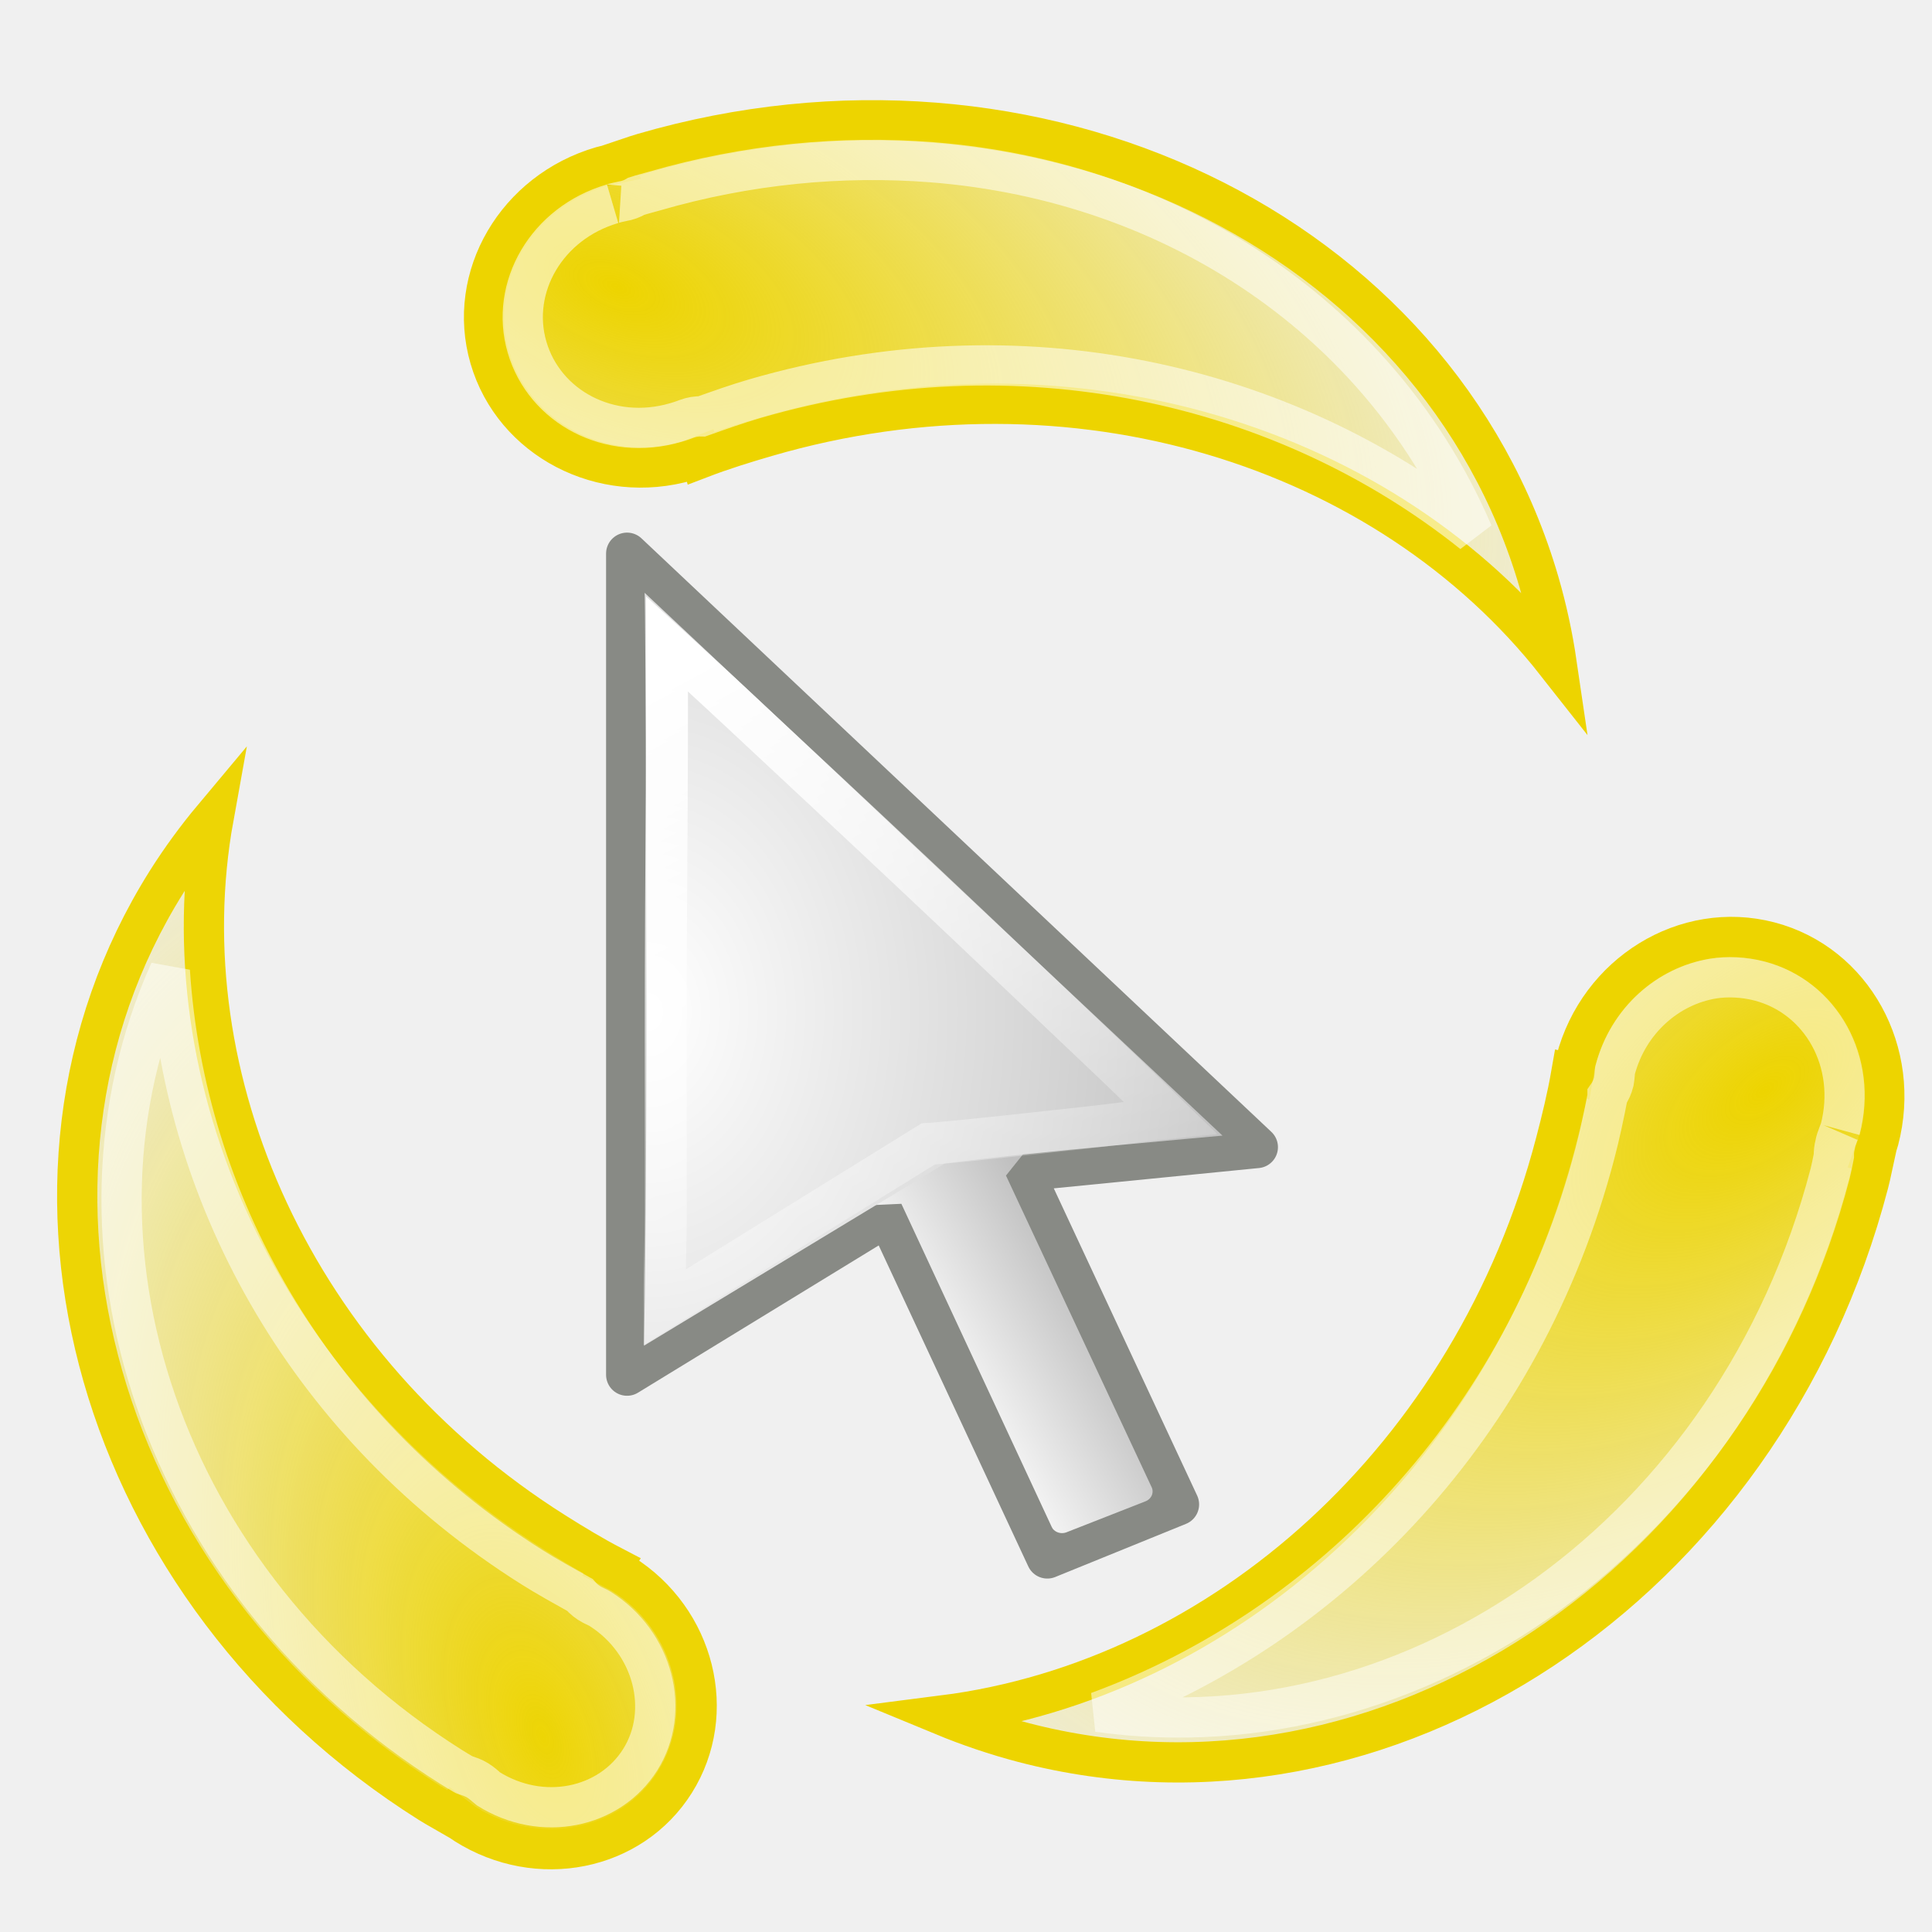
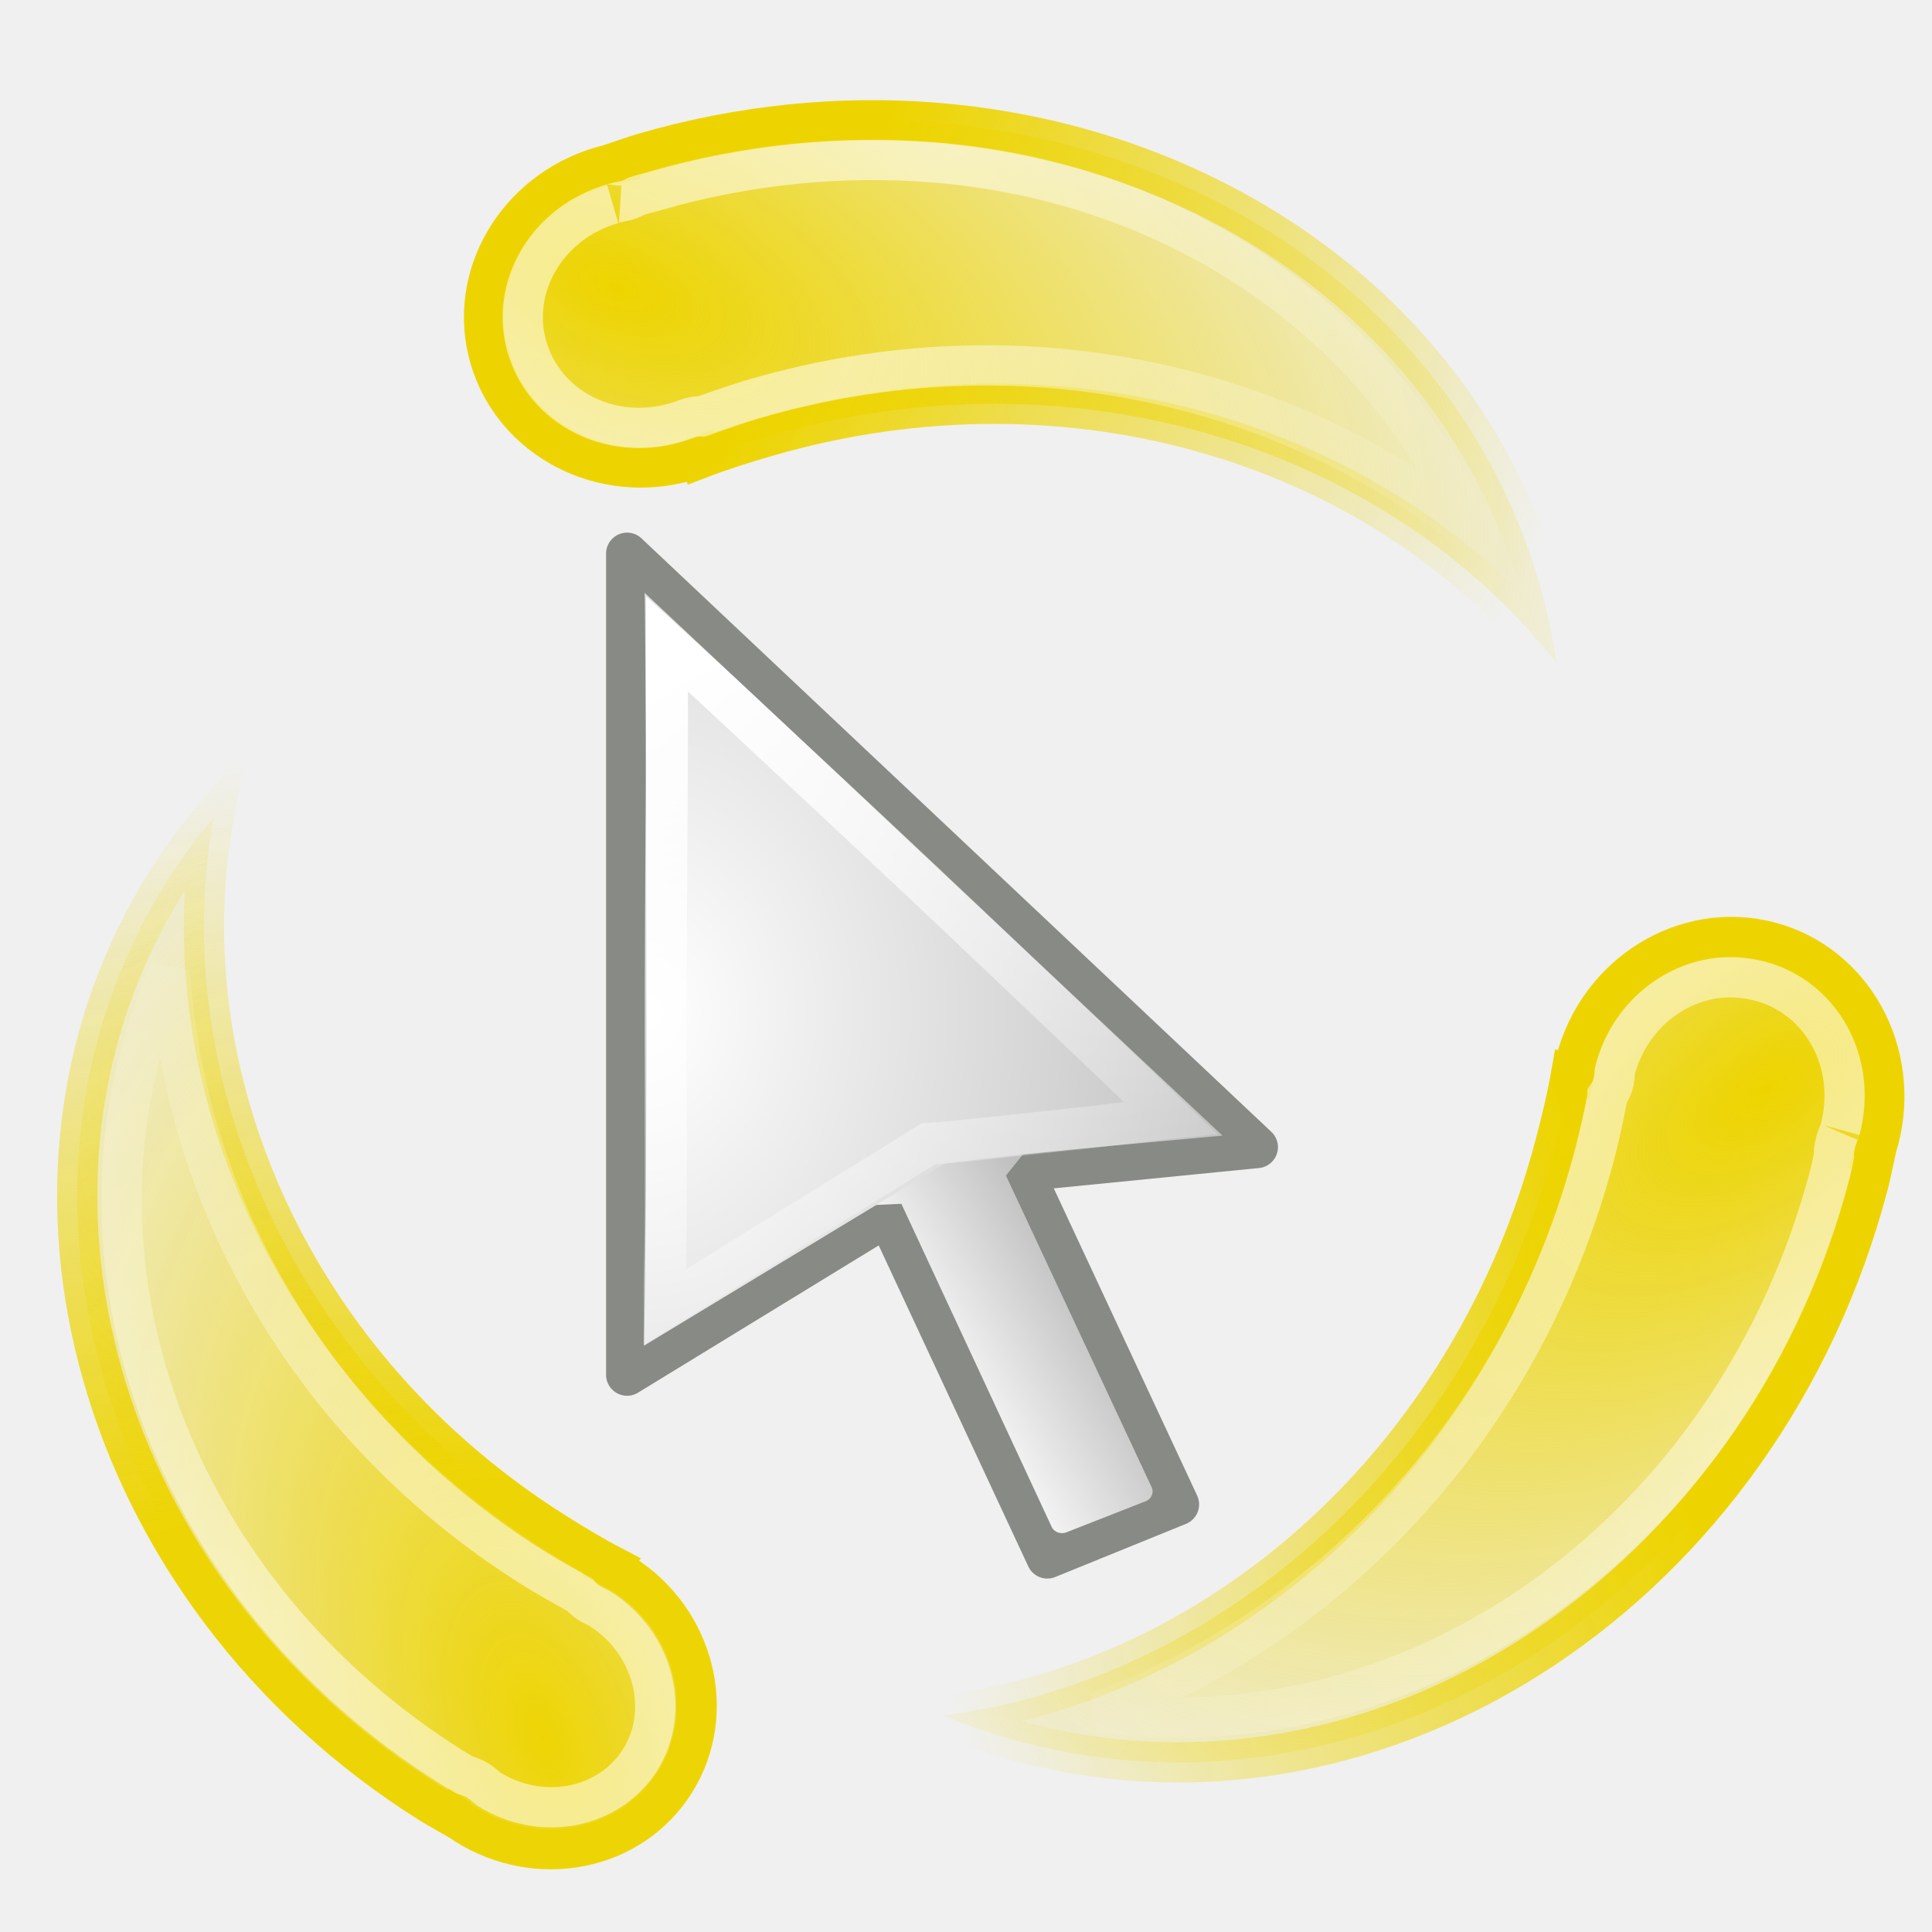
<svg xmlns="http://www.w3.org/2000/svg" xmlns:xlink="http://www.w3.org/1999/xlink" width="48px" height="48px" id="svg11300">
  <defs id="defs3">
-     <linearGradient id="linearGradient8682">
-       <stop style="stop-color:#f57900;stop-opacity:1;" offset="0" id="stop8684" />
-       <stop style="stop-color:#f57900;stop-opacity:0;" offset="1" id="stop8687" />
+     <linearGradient id="linearGradient8676">
+       <stop style="stop-color:#ffffff;stop-opacity:1;" offset="0" id="stop8678" />
+       <stop style="stop-color:#ffffff;stop-opacity:0;" offset="1" id="stop8680" />
    </linearGradient>
-     <linearGradient id="linearGradient8738">
-       <stop style="stop-color:#edd400;stop-opacity:1;" offset="0" id="stop8740" />
-       <stop style="stop-color:#edd400;stop-opacity:0;" offset="1" id="stop8742" />
+     <linearGradient id="linearGradient8668">
+       <stop style="stop-color:#ffffff;stop-opacity:1;" offset="0" id="stop8670" />
+       <stop style="stop-color:#ffffff;stop-opacity:0;" offset="1" id="stop8672" />
+     </linearGradient>
+     <linearGradient id="linearGradient8660">
+       <stop style="stop-color:#ffffff;stop-opacity:1;" offset="0" id="stop8662" />
+       <stop style="stop-color:#ffffff;stop-opacity:0;" offset="1" id="stop8664" />
+     </linearGradient>
+     <linearGradient id="linearGradient8681">
+       <stop style="stop-color:#edd400;stop-opacity:1;" offset="0" id="stop8683" />
+       <stop style="stop-color:#edd400;stop-opacity:0;" offset="1" id="stop8685" />
+     </linearGradient>
+     <linearGradient id="linearGradient8673">
+       <stop style="stop-color:#edd400;stop-opacity:1;" offset="0" id="stop8675" />
+       <stop style="stop-color:#edd400;stop-opacity:0;" offset="1" id="stop8677" />
+     </linearGradient>
+     <linearGradient id="linearGradient8665">
+       <stop style="stop-color:#edd400;stop-opacity:1;" offset="0" id="stop8667" />
+       <stop style="stop-color:#edd400;stop-opacity:0;" offset="1" id="stop8669" />
    </linearGradient>
    <linearGradient id="linearGradient8716">
      <stop style="stop-color:#edd400;stop-opacity:1;" offset="0" id="stop8718" />
      <stop style="stop-color:#edd400;stop-opacity:0;" offset="1" id="stop8720" />
    </linearGradient>
    <linearGradient id="linearGradient124">
      <stop id="stop125" offset="0" style="stop-color:#ffffff;stop-opacity:1;" />
      <stop id="stop126" offset="1" style="stop-color:silver;stop-opacity:1;" />
    </linearGradient>
    <linearGradient id="linearGradient10554">
      <stop id="stop10556" offset="0" style="stop-color:white;stop-opacity:1;" />
      <stop id="stop10558" offset="1" style="stop-color:white;stop-opacity:0;" />
    </linearGradient>
    <linearGradient xlink:href="#linearGradient124" id="linearGradient4372" gradientUnits="userSpaceOnUse" gradientTransform="matrix(1.401905,3.238186,-0.8095466,0.3504761,-482.9134,-745.3812)" x1="253.757" y1="-129.528" x2="252.004" y2="-135.474" />
    <radialGradient xlink:href="#linearGradient124" id="radialGradient4374" gradientUnits="userSpaceOnUse" gradientTransform="matrix(1.279254,0,0,1.707325,-321.7155,-587.1524)" cx="307.751" cy="361.478" fx="307.751" fy="361.478" r="12.51" />
    <radialGradient xlink:href="#linearGradient8716" id="radialGradient8722" cx="17.562" cy="2.551" fx="17.562" fy="2.551" r="12.844" gradientTransform="matrix(1.998442,0.8121905,-0.4299956,1.055083,-18.67745,-9.823105)" gradientUnits="userSpaceOnUse" />
    <radialGradient xlink:href="#linearGradient8716" id="radialGradient8726" gradientUnits="userSpaceOnUse" gradientTransform="matrix(-0.6909616,-1.961271,1.034327,-0.3658187,22.97982,78.51262)" cx="17.562" cy="2.551" fx="17.562" fy="2.551" r="12.844" />
    <radialGradient xlink:href="#linearGradient8716" id="radialGradient8730" gradientUnits="userSpaceOnUse" gradientTransform="matrix(-1.758706,1.323311,-0.6994979,-0.9287948,76.52528,6.210939)" cx="17.562" cy="2.551" fx="17.562" fy="2.551" r="12.844" />
    <linearGradient xlink:href="#linearGradient10554" id="linearGradient8734" gradientUnits="userSpaceOnUse" gradientTransform="matrix(1.534768,0,0,1.423082,-296.7274,-584.343)" x1="240.906" y1="425.182" x2="248.287" y2="437.966" />
-     <radialGradient xlink:href="#linearGradient8738" id="radialGradient8744" cx="9.204" cy="11.868" fx="9.204" fy="11.868" r="4.135" gradientTransform="matrix(-7.3701998e-4,1.04468,-1.086675,-7.6555261e-4,22.10789,2.27172)" gradientUnits="userSpaceOnUse" />
-     <radialGradient xlink:href="#linearGradient8738" id="radialGradient8748" gradientUnits="userSpaceOnUse" gradientTransform="matrix(-7.3701998e-4,1.04468,-1.086675,-7.6555261e-4,22.10789,2.27172)" cx="9.204" cy="11.868" fx="9.204" fy="11.868" r="4.135" />
-     <radialGradient xlink:href="#linearGradient8682" id="radialGradient8689" cx="9.562" cy="12.188" fx="9.562" fy="12.188" r="3.812" gradientTransform="matrix(1,0,0,0.9672131,0,0.3995902)" gradientUnits="userSpaceOnUse" />
+     <linearGradient xlink:href="#linearGradient8665" id="linearGradient8671" x1="20.586" y1="5.889" x2="37.849" y2="14.418" gradientUnits="userSpaceOnUse" />
+     <linearGradient xlink:href="#linearGradient8673" id="linearGradient8679" x1="8.401" y1="37.369" x2="5.523" y2="18.896" gradientUnits="userSpaceOnUse" />
+     <linearGradient xlink:href="#linearGradient8681" id="linearGradient8687" x1="41.054" y1="34.407" x2="22.929" y2="40.157" gradientUnits="userSpaceOnUse" />
+     <linearGradient xlink:href="#linearGradient8660" id="linearGradient8666" x1="41.656" y1="32.163" x2="24.516" y2="42.413" gradientUnits="userSpaceOnUse" />
+     <linearGradient xlink:href="#linearGradient8668" id="linearGradient8674" x1="9.65" y1="39.639" x2="5.113" y2="20.636" gradientUnits="userSpaceOnUse" />
+     <linearGradient xlink:href="#linearGradient8676" id="linearGradient8682" x1="22.122" y1="6.49" x2="37.094" y2="13.296" gradientUnits="userSpaceOnUse" />
  </defs>
  <g id="layer1">
    <g id="g4366" transform="matrix(0.9283455,0,0,0.9283455,-50.70569,-2.713134)">
      <path style="fill:none;fill-opacity:1;fill-rule:evenodd;stroke:#888a85;stroke-width:1.123;stroke-linecap:round;stroke-linejoin:round;stroke-miterlimit:4;stroke-dasharray:none;stroke-dashoffset:0;stroke-opacity:1" d="M 71.401,17.738 L 71.401,39.715 L 78.379,35.446 L 82.648,44.607 L 86.149,43.184 L 81.977,34.245 L 88.259,33.623 L 71.401,17.738 z" id="rect16" />
      <path transform="matrix(0.8698963,0,0,0.8065934,98.36912,14.06711)" d="M -22.344,19.125 L -24.75,20.125 C -24.913,20.189 -25.005,20.361 -24.969,20.531 L -24.188,25.906 C -24.153,26.069 -24.01,26.185 -23.844,26.188 L -22.562,26.125 L -17.938,36.844 C -17.929,36.866 -17.919,36.886 -17.906,36.906 C -17.813,37.033 -17.648,37.084 -17.5,37.031 L -15.062,36 C -14.967,35.964 -14.892,35.888 -14.856,35.792 C -14.82,35.697 -14.827,35.59 -14.875,35.5 L -19.344,25.188 L -18.625,24.219 C -18.525,24.09 -18.525,23.91 -18.625,23.781 L -21.938,19.25 C -21.947,19.239 -21.958,19.229 -21.969,19.219 C -22.064,19.117 -22.211,19.08 -22.344,19.125 L -22.344,19.125 z" id="path2887" style="fill:url(#linearGradient4372);fill-opacity:1;fill-rule:evenodd;stroke:none;stroke-width:1.25;stroke-linecap:round;stroke-linejoin:round;stroke-miterlimit:4;stroke-dashoffset:0;stroke-opacity:1" />
      <path id="path2891" d="M 71.871,18.787 C 71.89,18.813 71.981,32.436 71.854,38.936 L 79.911,34.056 C 82.186,33.758 87.305,33.323 87.336,33.314 L 71.871,18.787 z" style="fill:url(#radialGradient4374);fill-opacity:1;fill-rule:evenodd;stroke:none;stroke-width:1.25;stroke-linecap:round;stroke-linejoin:round;stroke-miterlimit:4;stroke-dashoffset:0;stroke-opacity:1" />
      <path style="fill:none;fill-opacity:1;fill-rule:evenodd;stroke:url(#linearGradient8734);stroke-width:1.123;stroke-linecap:butt;stroke-linejoin:miter;stroke-miterlimit:4;stroke-dashoffset:0;stroke-opacity:1" id="path8732" d="M 72.469,20.156 C 72.469,20.277 72.469,20.389 72.469,20.562 C 72.469,21.071 72.47,21.789 72.469,22.656 C 72.466,24.391 72.444,26.693 72.438,29 C 72.431,31.307 72.442,33.616 72.438,35.344 C 72.435,36.208 72.407,36.934 72.406,37.438 C 72.406,37.647 72.406,37.777 72.406,37.906 L 79.469,33.531 C 79.479,33.53 79.49,33.53 79.5,33.531 C 79.51,33.53 79.521,33.53 79.531,33.531 C 79.542,33.53 79.552,33.53 79.562,33.531 C 80.669,33.436 82.334,33.25 83.75,33.094 C 84.458,33.015 85.1,32.927 85.562,32.875 C 85.716,32.858 85.826,32.856 85.938,32.844 C 85.845,32.755 85.765,32.665 85.625,32.531 C 85.245,32.169 84.718,31.651 84.062,31.031 C 82.751,29.791 81.006,28.12 79.25,26.469 C 77.494,24.817 75.731,23.175 74.406,21.938 C 73.744,21.319 73.171,20.798 72.781,20.438 C 72.644,20.311 72.563,20.242 72.469,20.156 z" />
    </g>
-     <path style="opacity:1;fill:url(#radialGradient8722);fill-opacity:1;stroke:#edd400;stroke-width:1;stroke-linecap:round;stroke-linejoin:miter;stroke-miterlimit:4;stroke-dasharray:none;stroke-dashoffset:0;stroke-opacity:1" d="M 15.982,3.807 C 15.742,3.877 15.512,3.964 15.277,4.042 L 15.285,4.069 C 15.172,4.093 15.061,4.105 14.948,4.138 C 12.83,4.754 11.584,6.88 12.171,8.896 C 12.759,10.913 14.959,12.065 17.078,11.449 C 17.191,11.416 17.291,11.367 17.399,11.325 L 17.415,11.38 C 17.942,11.178 18.49,11.008 19.043,10.847 C 26.685,8.622 34.445,11.1 38.674,16.479 C 38.576,15.812 38.43,15.131 38.237,14.468 C 35.693,5.735 25.726,0.971 15.982,3.807 z" id="path8705" />
-     <path id="path8724" d="M 10.668,44.79 C 10.872,44.918 11.081,45.028 11.287,45.148 L 11.302,45.124 C 11.391,45.191 11.47,45.263 11.566,45.323 C 13.363,46.456 15.689,45.993 16.766,44.277 C 17.843,42.562 17.268,40.237 15.471,39.105 C 15.375,39.044 15.277,39.004 15.178,38.952 L 15.207,38.906 C 14.725,38.655 14.253,38.369 13.783,38.073 C 7.303,33.987 4.133,26.805 5.306,20.31 C 4.889,20.808 4.491,21.35 4.137,21.913 C -0.528,29.342 2.405,39.581 10.668,44.79 z" style="opacity:0.98;fill:url(#radialGradient8726);fill-opacity:1;stroke:#edd400;stroke-width:1;stroke-linecap:round;stroke-linejoin:miter;stroke-miterlimit:4;stroke-dasharray:none;stroke-dashoffset:0;stroke-opacity:1" />
-     <path style="opacity:1;fill:url(#radialGradient8730);fill-opacity:1;stroke:#edd400;stroke-width:1;stroke-linecap:round;stroke-linejoin:miter;stroke-miterlimit:4;stroke-dasharray:none;stroke-dashoffset:0;stroke-opacity:1" d="M 46.423,29.4 C 46.488,29.153 46.531,28.907 46.586,28.66 L 46.558,28.653 C 46.597,28.542 46.644,28.439 46.675,28.322 C 47.244,26.146 46.034,23.943 43.959,23.4 C 41.883,22.858 39.721,24.181 39.152,26.357 C 39.121,26.473 39.112,26.586 39.091,26.702 L 39.035,26.688 C 38.936,27.255 38.798,27.824 38.649,28.392 C 36.596,36.244 30.36,41.736 23.429,42.62 C 24.065,42.883 24.739,43.112 25.421,43.291 C 34.408,45.638 43.805,39.411 46.423,29.4 z" id="path8728" />
-     <path style="opacity:1;fill:none;fill-opacity:1;stroke:#ffffff;stroke-width:1;stroke-linecap:round;stroke-linejoin:miter;stroke-miterlimit:4;stroke-dasharray:none;stroke-dashoffset:0;stroke-opacity:0.55" id="path8756" d="M 23.156,4.031 C 20.926,3.856 18.57,4.075 16.25,4.75 C 16.105,4.792 15.958,4.827 15.812,4.875 C 15.707,4.938 15.59,4.981 15.469,5 C 15.262,5.042 15.192,5.07 15.219,5.062 C 13.582,5.539 12.661,7.14 13.094,8.625 C 13.527,10.111 15.141,10.977 16.781,10.5 C 16.819,10.489 16.936,10.455 17.062,10.406 C 17.182,10.361 17.31,10.34 17.438,10.344 C 17.88,10.188 18.312,10.034 18.75,9.906 C 25.324,7.993 31.916,9.515 36.594,13.25 C 34.352,8.018 29.244,4.51 23.156,4.031 z" />
-     <path style="opacity:1;fill:none;fill-opacity:1;stroke:#ffffff;stroke-width:1;stroke-linecap:round;stroke-linejoin:miter;stroke-miterlimit:4;stroke-dasharray:none;stroke-dashoffset:0;stroke-opacity:0.524" id="path8764" d="M 4.219,24.125 C 1.209,30.834 3.986,39.347 11.219,43.906 C 11.317,43.968 11.425,44.03 11.531,44.094 C 11.559,44.111 11.597,44.108 11.625,44.125 C 11.737,44.159 11.843,44.212 11.938,44.281 C 12.071,44.382 12.113,44.43 12.125,44.438 C 13.469,45.285 15.148,44.926 15.906,43.719 C 16.664,42.512 16.241,40.811 14.906,39.969 C 14.855,39.936 14.821,39.928 14.719,39.875 C 14.599,39.813 14.493,39.728 14.406,39.625 C 14.007,39.402 13.587,39.17 13.219,38.938 C 7.692,35.454 4.588,29.837 4.219,24.125 z" />
-     <path style="opacity:1;fill:none;fill-opacity:1;stroke:#ffffff;stroke-width:1;stroke-linecap:round;stroke-linejoin:miter;stroke-miterlimit:4;stroke-dasharray:none;stroke-dashoffset:0;stroke-opacity:0.511" id="path8768" d="M 42.562,24.312 C 41.455,24.492 40.453,25.339 40.125,26.594 C 40.118,26.619 40.122,26.716 40.094,26.875 C 40.064,26.998 40.011,27.115 39.938,27.219 C 39.938,27.229 39.938,27.24 39.938,27.25 C 39.846,27.723 39.748,28.186 39.625,28.656 C 37.85,35.441 33.035,40.414 27.281,42.531 C 35.174,43.637 43.135,38.079 45.469,29.156 C 45.496,29.052 45.532,28.875 45.562,28.719 C 45.56,28.624 45.57,28.529 45.594,28.438 C 45.601,28.395 45.612,28.353 45.625,28.312 C 45.69,28.127 45.723,28.048 45.719,28.062 C 46.157,26.386 45.244,24.774 43.719,24.375 C 43.319,24.271 42.902,24.257 42.562,24.312 z" />
+     <path style="opacity:1;fill:url(#radialGradient8722);fill-opacity:1;stroke:url(#linearGradient8671);stroke-width:1;stroke-linecap:round;stroke-linejoin:miter;stroke-miterlimit:4;stroke-dasharray:none;stroke-dashoffset:0;stroke-opacity:1" d="M 15.982,3.807 C 15.742,3.877 15.512,3.964 15.277,4.042 L 15.285,4.069 C 15.172,4.093 15.061,4.105 14.948,4.138 C 12.83,4.754 11.584,6.88 12.171,8.896 C 12.759,10.913 14.959,12.065 17.078,11.449 C 17.191,11.416 17.291,11.367 17.399,11.325 L 17.415,11.38 C 17.942,11.178 18.49,11.008 19.043,10.847 C 26.685,8.622 34.445,11.1 38.674,16.479 C 38.576,15.812 38.43,15.131 38.237,14.468 C 35.693,5.735 25.726,0.971 15.982,3.807 z" id="path8705" />
+     <path id="path8724" d="M 10.668,44.79 C 10.872,44.918 11.081,45.028 11.287,45.148 L 11.302,45.124 C 11.391,45.191 11.47,45.263 11.566,45.323 C 13.363,46.456 15.689,45.993 16.766,44.277 C 17.843,42.562 17.268,40.237 15.471,39.105 C 15.375,39.044 15.277,39.004 15.178,38.952 L 15.207,38.906 C 14.725,38.655 14.253,38.369 13.783,38.073 C 7.303,33.987 4.133,26.805 5.306,20.31 C 4.889,20.808 4.491,21.35 4.137,21.913 C -0.528,29.342 2.405,39.581 10.668,44.79 z" style="opacity:0.98;fill:url(#radialGradient8726);fill-opacity:1;stroke:url(#linearGradient8679);stroke-width:1;stroke-linecap:round;stroke-linejoin:miter;stroke-miterlimit:4;stroke-dasharray:none;stroke-dashoffset:0;stroke-opacity:1" />
+     <path style="opacity:1;fill:url(#radialGradient8730);fill-opacity:1;stroke:url(#linearGradient8687);stroke-width:1;stroke-linecap:round;stroke-linejoin:miter;stroke-miterlimit:4;stroke-dasharray:none;stroke-dashoffset:0;stroke-opacity:1" d="M 46.423,29.4 C 46.488,29.153 46.531,28.907 46.586,28.66 L 46.558,28.653 C 46.597,28.542 46.644,28.439 46.675,28.322 C 47.244,26.146 46.034,23.943 43.959,23.4 C 41.883,22.858 39.721,24.181 39.152,26.357 C 39.121,26.473 39.112,26.586 39.091,26.702 L 39.035,26.688 C 38.936,27.255 38.798,27.824 38.649,28.392 C 36.596,36.244 30.36,41.736 23.429,42.62 C 24.065,42.883 24.739,43.112 25.421,43.291 C 34.408,45.638 43.805,39.411 46.423,29.4 z" id="path8728" />
+     <path style="opacity:1;fill:none;fill-opacity:1;stroke:url(#linearGradient8682);stroke-width:1;stroke-linecap:round;stroke-linejoin:miter;stroke-miterlimit:4;stroke-dasharray:none;stroke-dashoffset:0;stroke-opacity:0.55" id="path8756" d="M 23.156,4.031 C 20.926,3.856 18.57,4.075 16.25,4.75 C 16.105,4.792 15.958,4.827 15.812,4.875 C 15.707,4.938 15.59,4.981 15.469,5 C 15.262,5.042 15.192,5.07 15.219,5.062 C 13.582,5.539 12.661,7.14 13.094,8.625 C 13.527,10.111 15.141,10.977 16.781,10.5 C 16.819,10.489 16.936,10.455 17.062,10.406 C 17.182,10.361 17.31,10.34 17.438,10.344 C 17.88,10.188 18.312,10.034 18.75,9.906 C 25.324,7.993 31.916,9.515 36.594,13.25 C 34.352,8.018 29.244,4.51 23.156,4.031 z" />
+     <path style="opacity:1;fill:none;fill-opacity:1;stroke:url(#linearGradient8674);stroke-width:1;stroke-linecap:round;stroke-linejoin:miter;stroke-miterlimit:4;stroke-dasharray:none;stroke-dashoffset:0;stroke-opacity:0.524" id="path8764" d="M 4.219,24.125 C 1.209,30.834 3.986,39.347 11.219,43.906 C 11.317,43.968 11.425,44.03 11.531,44.094 C 11.559,44.111 11.597,44.108 11.625,44.125 C 11.737,44.159 11.843,44.212 11.938,44.281 C 12.071,44.382 12.113,44.43 12.125,44.438 C 13.469,45.285 15.148,44.926 15.906,43.719 C 16.664,42.512 16.241,40.811 14.906,39.969 C 14.855,39.936 14.821,39.928 14.719,39.875 C 14.599,39.813 14.493,39.728 14.406,39.625 C 14.007,39.402 13.587,39.17 13.219,38.938 C 7.692,35.454 4.588,29.837 4.219,24.125 z" />
+     <path style="opacity:1;fill:none;fill-opacity:1;stroke:url(#linearGradient8666);stroke-width:1;stroke-linecap:round;stroke-linejoin:miter;stroke-miterlimit:4;stroke-dasharray:none;stroke-dashoffset:0;stroke-opacity:0.511" id="path8768" d="M 42.562,24.312 C 41.455,24.492 40.453,25.339 40.125,26.594 C 40.118,26.619 40.122,26.716 40.094,26.875 C 40.064,26.998 40.011,27.115 39.938,27.219 C 39.938,27.229 39.938,27.24 39.938,27.25 C 39.846,27.723 39.748,28.186 39.625,28.656 C 37.85,35.441 33.035,40.414 27.281,42.531 C 35.174,43.637 43.135,38.079 45.469,29.156 C 45.496,29.052 45.532,28.875 45.562,28.719 C 45.56,28.624 45.57,28.529 45.594,28.438 C 45.601,28.395 45.612,28.353 45.625,28.312 C 45.69,28.127 45.723,28.048 45.719,28.062 C 46.157,26.386 45.244,24.774 43.719,24.375 C 43.319,24.271 42.902,24.257 42.562,24.312 z" />
  </g>
</svg>
